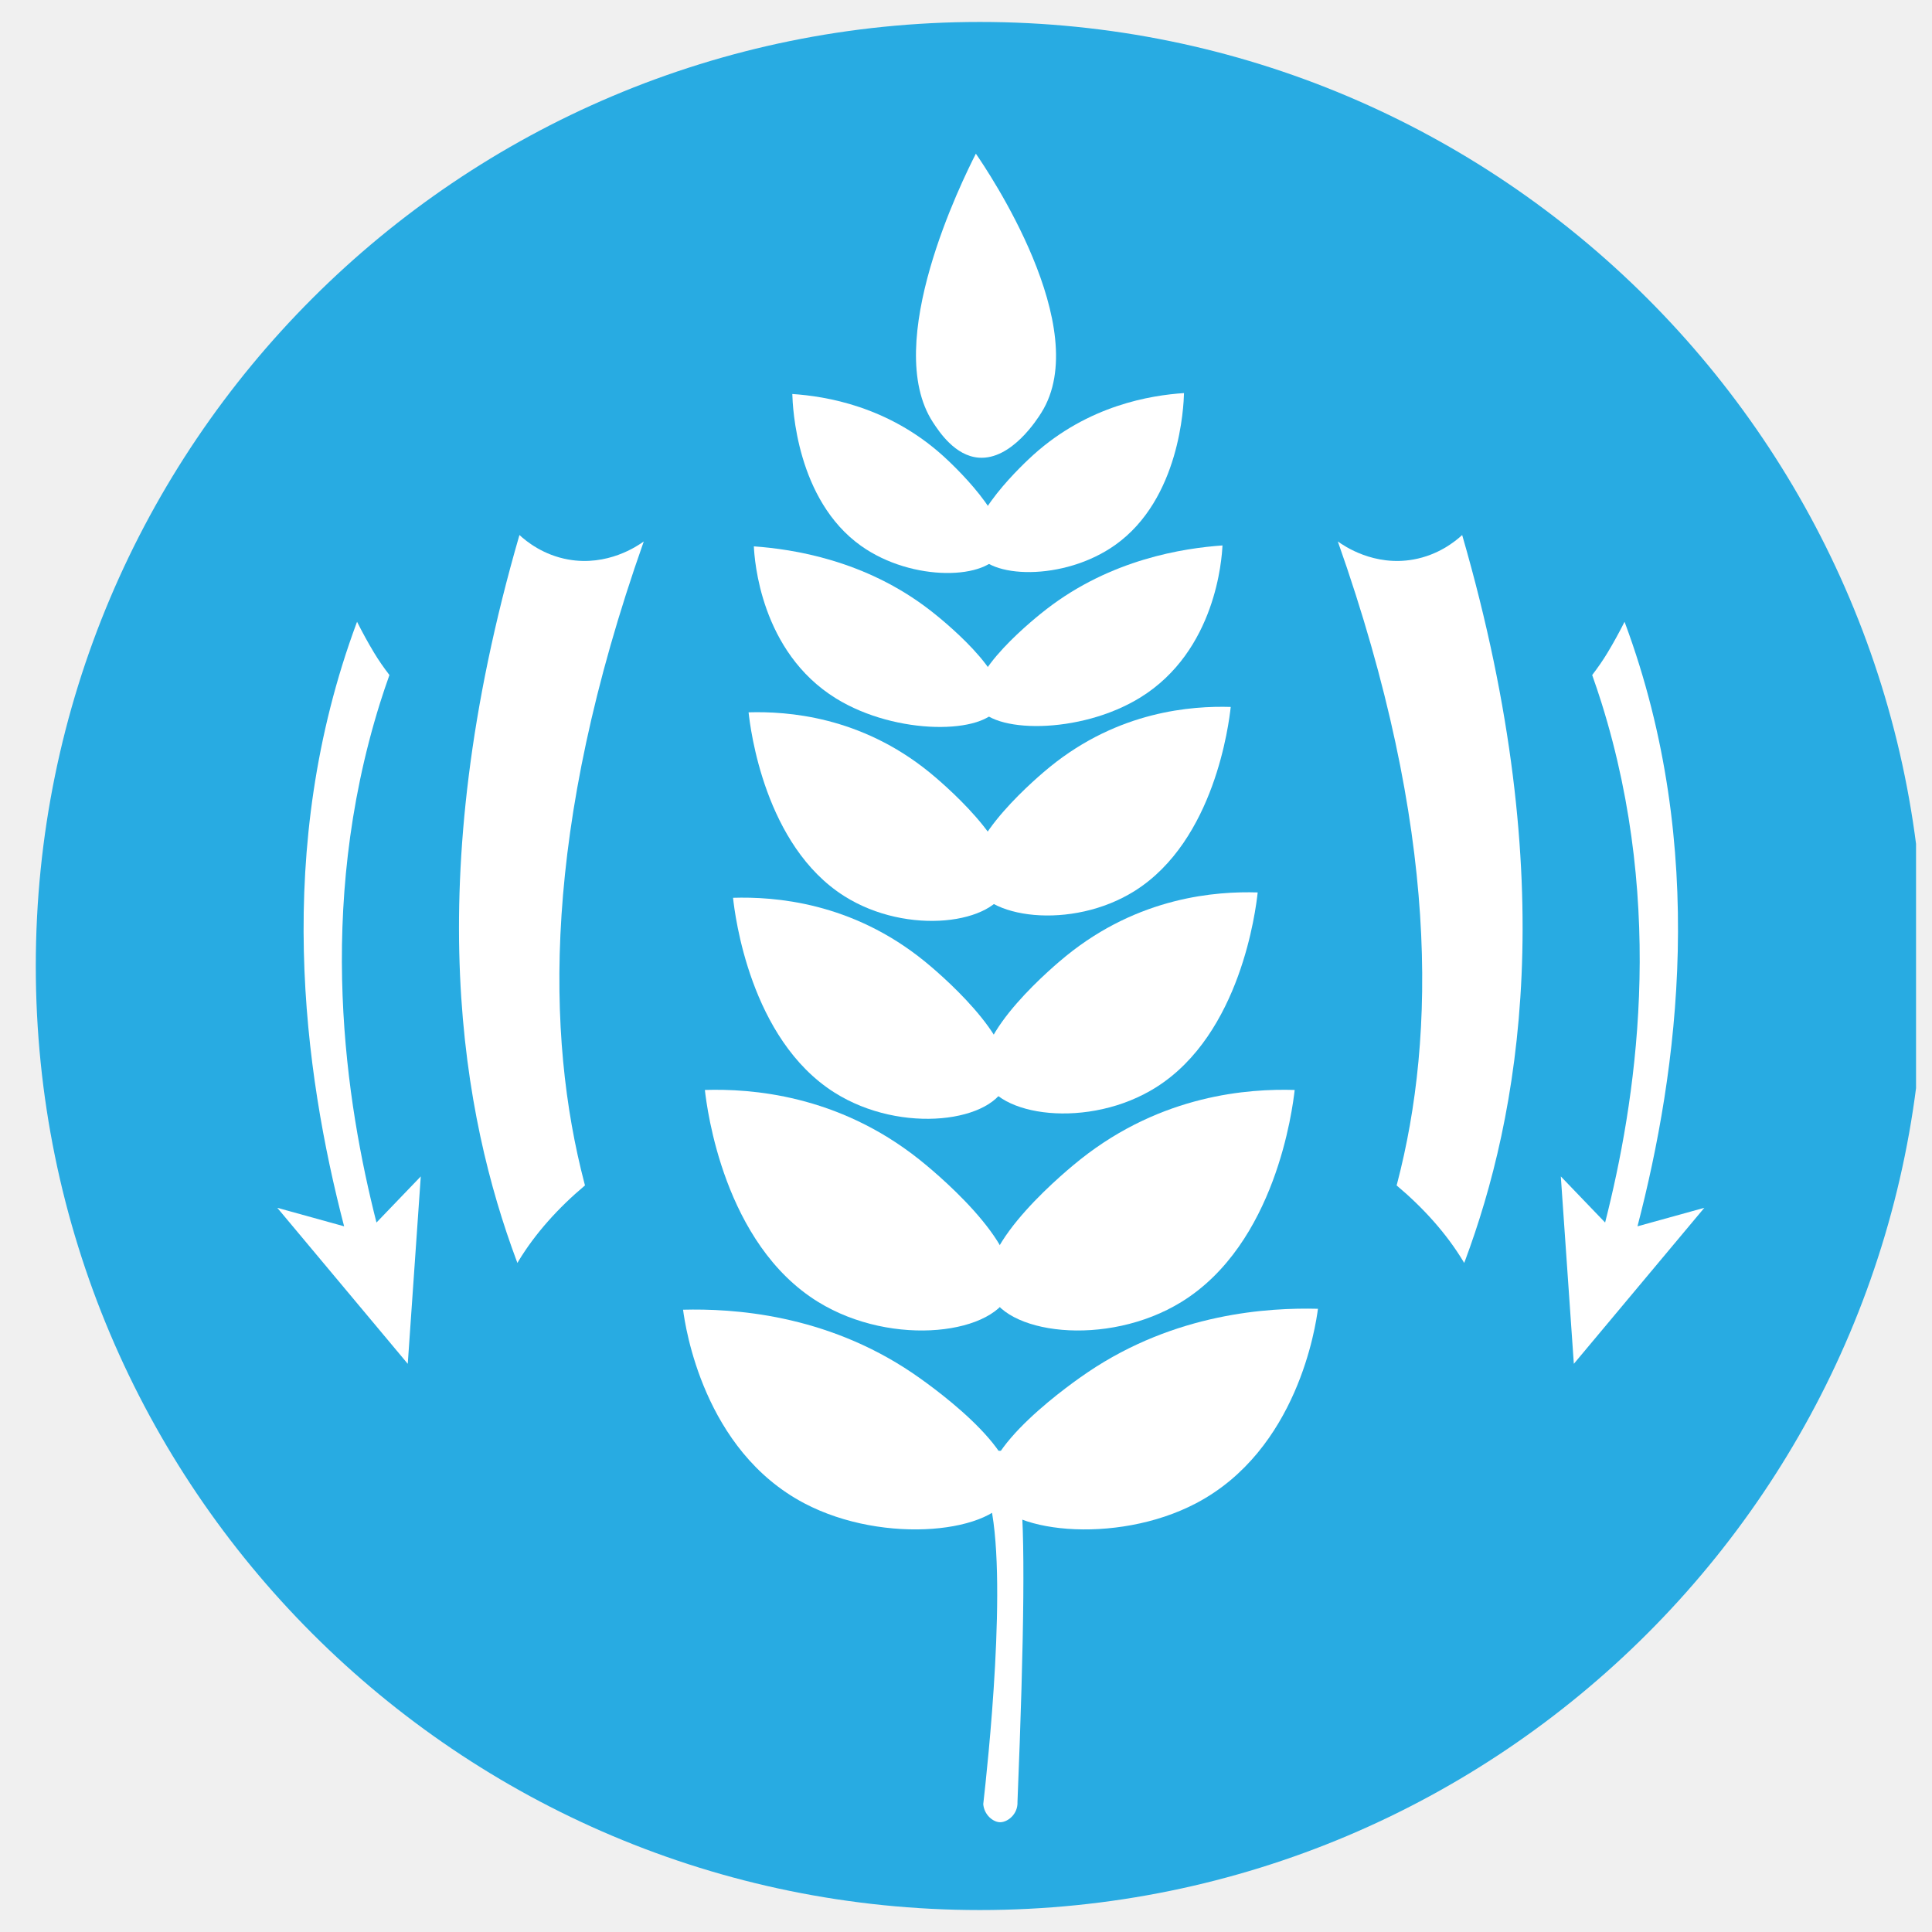
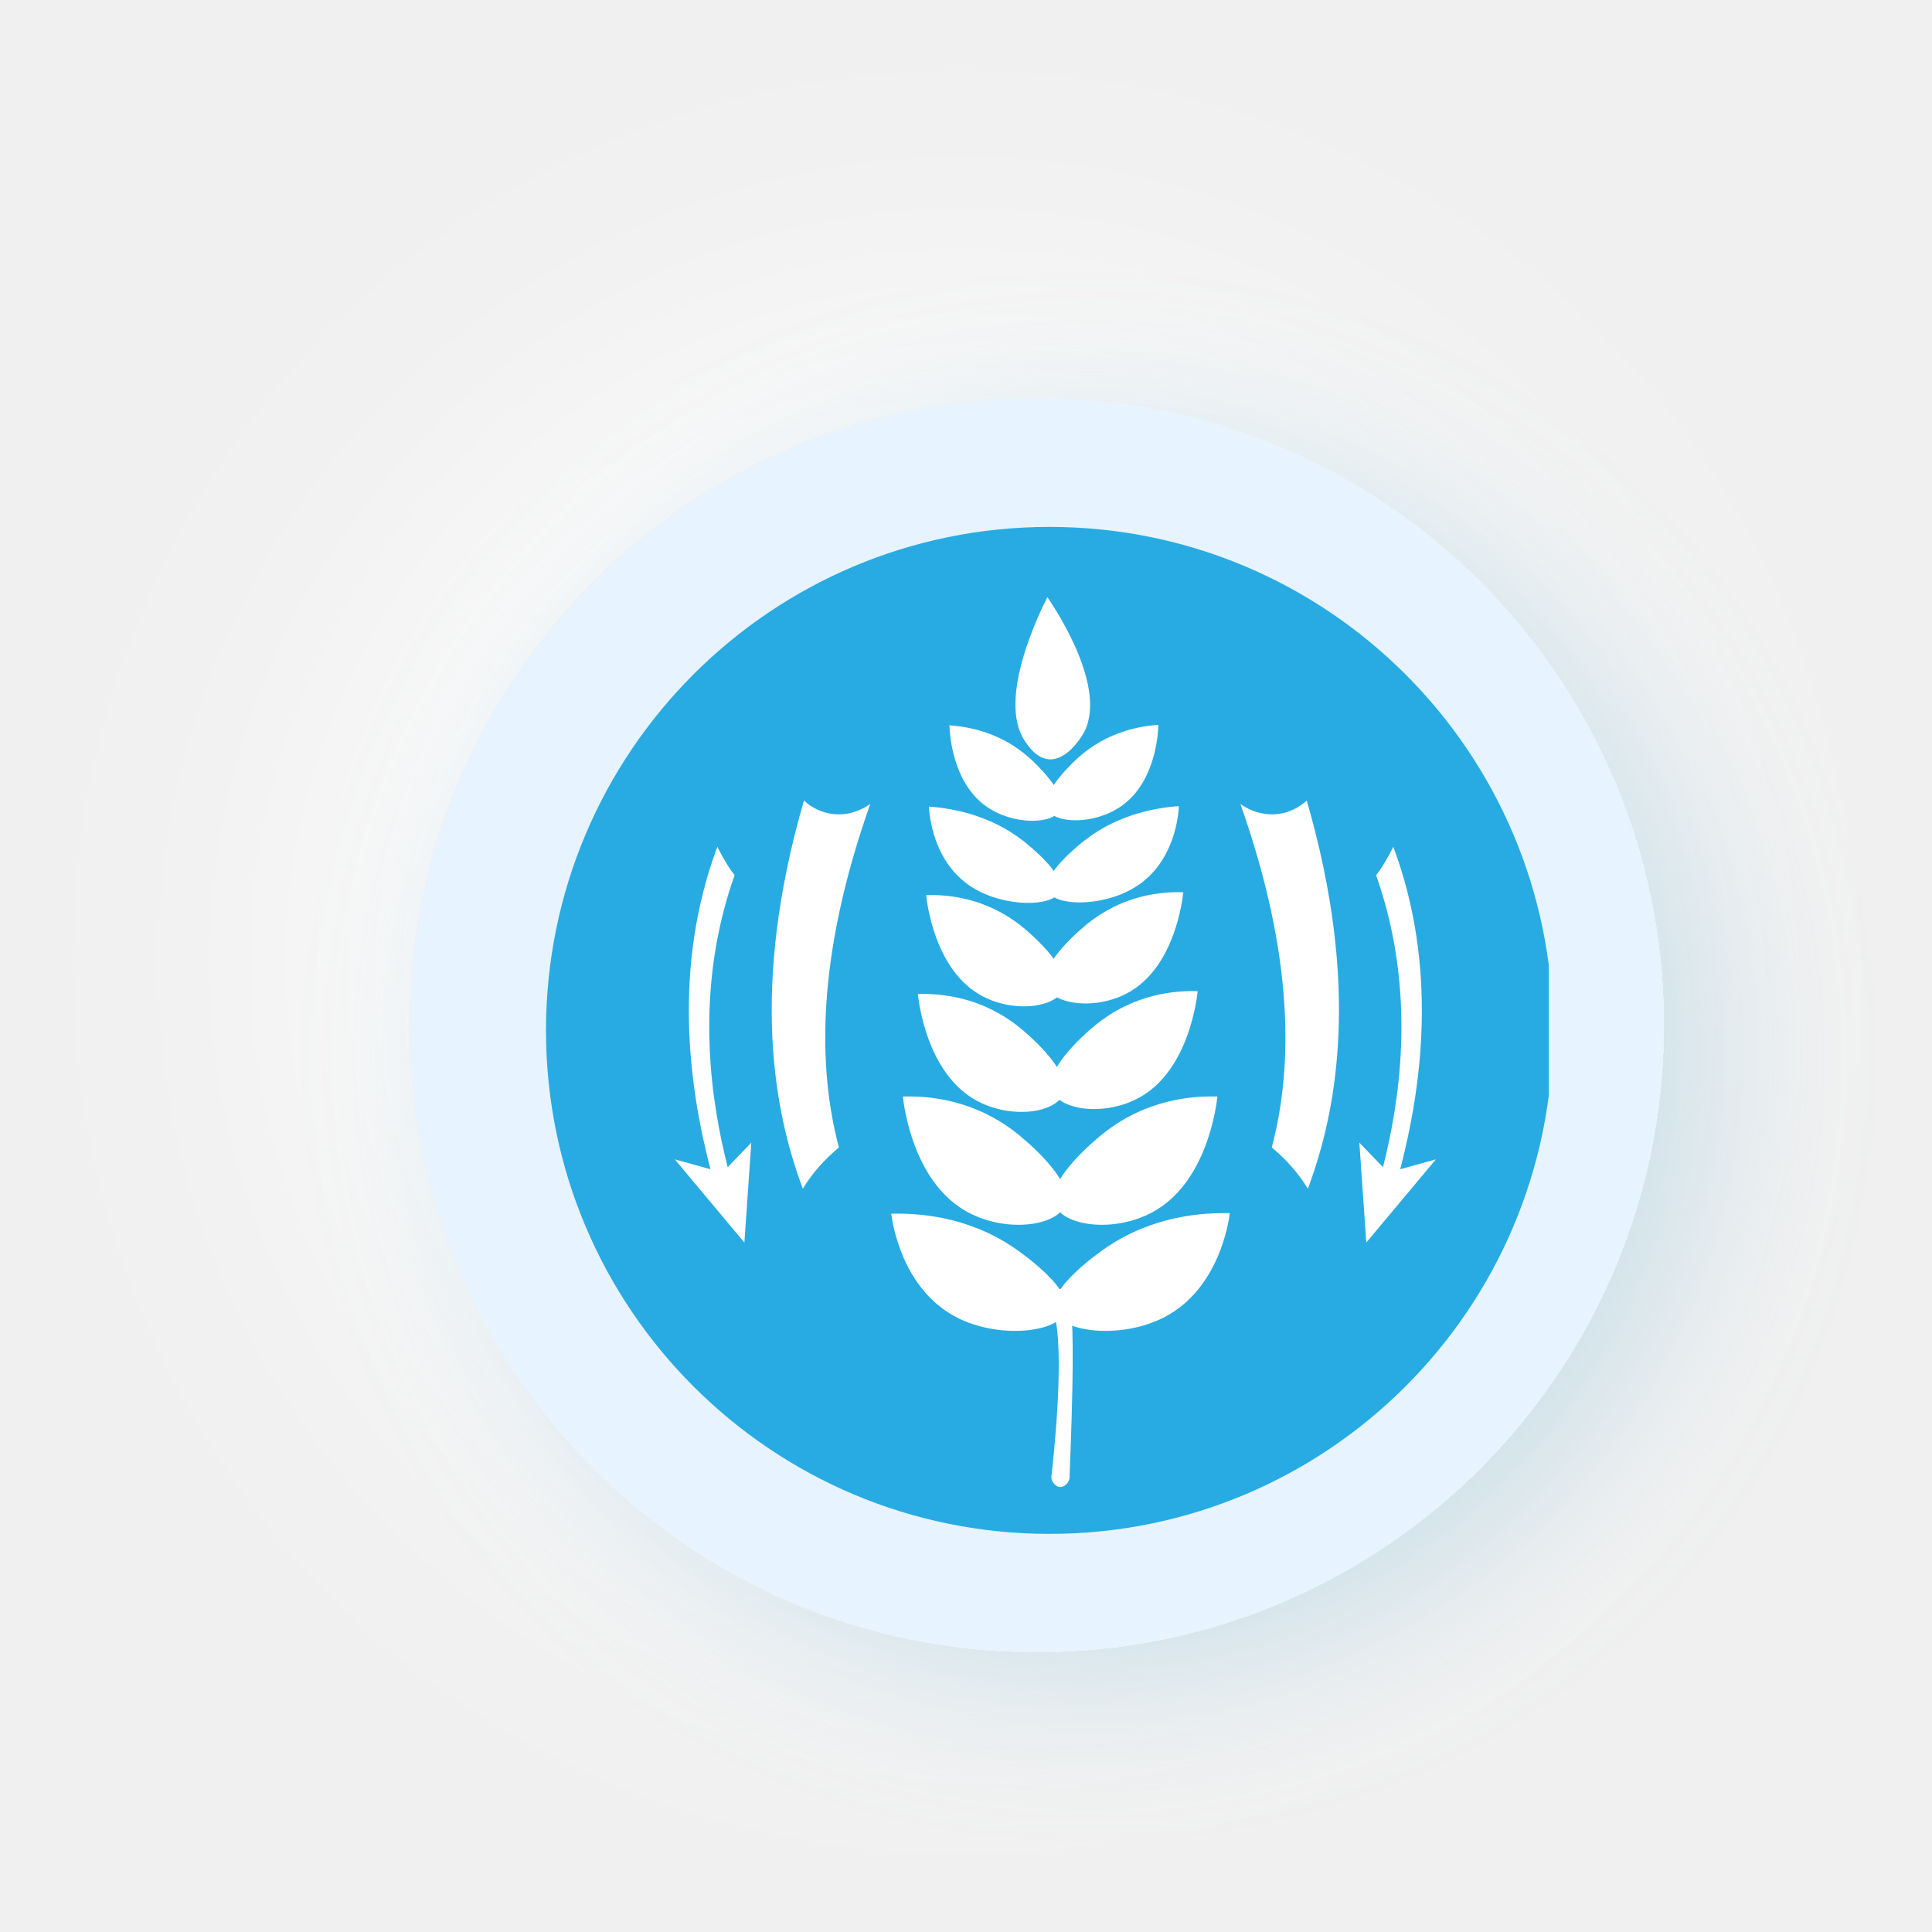
- <svg xmlns="http://www.w3.org/2000/svg" width="88" height="88" viewBox="0 0 88 88" fill="none">
-   <g clip-path="url(#clip0_48_84)">
-     <g clip-path="url(#clip1_48_84)">
-       <path d="M44.63 87C68.378 87 87.63 67.748 87.63 44C87.63 20.252 68.378 1 44.63 1C20.881 1 1.63 20.252 1.63 44C1.63 67.748 20.881 87 44.63 87Z" fill="#28ABE2" />
-       <path d="M36.684 64.938C38.208 64.584 39.729 64.23 41.252 63.877C41.755 65.186 43.536 66.101 45.537 66.083C47.503 66.065 49.226 65.152 49.711 63.863C51.557 64.362 53.406 64.862 55.252 65.362C52.422 65.288 47.665 65.368 46.632 66.937C46.378 67.323 46.431 67.672 46.453 67.818C46.709 69.619 46.652 74.495 46.345 82.07C46.372 82.634 45.895 83.004 45.55 83C45.229 82.996 44.825 82.66 44.786 82.176C44.971 80.543 45.944 71.674 45.048 68.256C44.967 67.95 44.811 67.457 44.303 66.937C42.579 65.172 38.629 64.956 36.684 64.938Z" fill="white" />
-       <path d="M45.062 67.996C45.684 69.803 50.81 70.401 54.484 68.47C59.103 66.041 59.929 60.398 60.031 59.613C57.783 59.557 53.544 59.799 49.539 62.509C49.031 62.851 44.388 66.041 45.062 67.996Z" fill="white" />
-       <path d="M46.017 68.002C45.397 69.803 40.294 70.397 36.637 68.474C32.037 66.055 31.215 60.438 31.113 59.655C33.352 59.599 37.573 59.841 41.56 62.539C42.064 62.881 46.688 66.057 46.017 68.002Z" fill="white" />
-       <path d="M45.056 58.785C45.635 60.756 50.398 61.406 53.814 59.301C58.108 56.653 58.874 50.504 58.971 49.646C56.882 49.584 52.941 49.85 49.218 52.803C48.747 53.178 44.431 56.657 45.056 58.785Z" fill="white" />
-       <path d="M46.021 58.785C45.442 60.756 40.679 61.406 37.264 59.301C32.969 56.653 32.203 50.504 32.106 49.646C34.195 49.584 38.137 49.85 41.859 52.803C42.33 53.178 46.648 56.657 46.021 58.785Z" fill="white" />
-       <path d="M44.821 49.047C45.34 50.858 49.608 51.455 52.667 49.52C56.514 47.088 57.201 41.437 57.286 40.649C55.414 40.593 51.884 40.835 48.55 43.55C48.128 43.894 44.262 47.09 44.821 49.047Z" fill="white" />
-       <path d="M44.297 40.124C44.788 41.833 48.814 42.396 51.699 40.571C55.329 38.275 55.977 32.944 56.058 32.2C54.292 32.148 50.962 32.376 47.815 34.937C47.417 35.262 43.767 38.279 44.297 40.124Z" fill="white" />
-       <path d="M45.854 49.291C45.336 51.102 41.067 51.699 38.008 49.764C34.162 47.332 33.474 41.681 33.389 40.893C35.261 40.837 38.791 41.079 42.125 43.794C42.549 44.138 46.416 47.334 45.854 49.291Z" fill="white" />
-       <path d="M45.858 40.37C45.367 42.079 41.341 42.642 38.456 40.817C34.826 38.521 34.177 33.19 34.097 32.446C35.862 32.394 39.193 32.622 42.34 35.182C42.738 35.508 46.386 38.523 45.858 40.37Z" fill="white" />
-       <path d="M44.581 20.846C46.075 20.96 47.259 19.073 47.432 18.797C49.852 14.946 44.967 7.75 44.449 7C43.844 8.193 40.143 15.641 42.496 19.237C42.776 19.663 43.495 20.764 44.581 20.846Z" fill="white" />
-       <path d="M44.516 32.126C45.127 33.411 49.184 33.469 51.934 31.774C55.39 29.643 55.654 25.43 55.682 24.844C53.916 24.97 50.609 25.464 47.655 27.755C47.279 28.044 43.854 30.739 44.516 32.126Z" fill="white" />
-       <path d="M44.429 25.07C44.971 26.369 48.461 26.485 50.8 24.82C53.743 22.725 53.914 18.494 53.93 17.904C52.414 18.006 49.577 18.456 47.068 20.718C46.749 21.006 43.842 23.667 44.429 25.07Z" fill="white" />
-       <path d="M45.503 32.168C44.892 33.453 40.834 33.511 38.085 31.816C34.629 29.686 34.365 25.472 34.337 24.886C36.103 25.012 39.41 25.506 42.364 27.797C42.74 28.086 46.163 30.781 45.503 32.168Z" fill="white" />
-       <path d="M45.59 25.112C45.048 26.411 41.558 26.527 39.218 24.862C36.276 22.767 36.105 18.536 36.089 17.946C37.605 18.048 40.442 18.498 42.951 20.76C43.268 21.046 46.177 23.707 45.59 25.112Z" fill="white" />
-       <path d="M23.612 57.448C24.379 56.179 25.431 55.014 26.645 53.994C26.637 53.962 26.628 53.93 26.62 53.898C24.864 47.178 24.692 37.775 29.323 24.662C29.042 24.866 27.674 25.808 25.877 25.484C24.746 25.28 23.989 24.672 23.66 24.37C19.048 40.278 21.1 50.902 23.526 57.416C23.54 57.454 23.555 57.49 23.569 57.526C23.583 57.5 23.597 57.474 23.612 57.448Z" fill="white" />
-       <path d="M15.674 55.857C13.842 48.813 12.425 38.66 16.244 28.372C16.25 28.356 16.256 28.34 16.264 28.322C16.506 28.804 16.764 29.276 17.04 29.733C17.249 30.081 17.485 30.417 17.738 30.747C17.59 31.161 17.448 31.582 17.312 32.014C14.352 41.465 15.775 50.282 17.148 55.685C17.82 54.986 18.494 54.284 19.166 53.584C18.969 56.429 18.77 59.275 18.573 62.12L12.63 55.014C13.643 55.293 14.659 55.575 15.674 55.857Z" fill="white" />
-       <path d="M66.647 57.448C65.88 56.179 64.828 55.014 63.614 53.994C63.622 53.962 63.632 53.93 63.64 53.898C65.395 47.178 65.567 37.775 60.936 24.662C61.218 24.866 62.585 25.808 64.382 25.484C65.514 25.28 66.27 24.672 66.6 24.37C71.211 40.278 69.159 50.902 66.734 57.416C66.72 57.454 66.704 57.49 66.69 57.526C66.676 57.5 66.663 57.474 66.647 57.448Z" fill="white" />
-       <path d="M74.585 55.857C76.418 48.813 77.835 38.66 74.015 28.372C74.009 28.356 74.004 28.34 73.996 28.322C73.753 28.804 73.495 29.276 73.219 29.733C73.01 30.081 72.774 30.417 72.522 30.747C72.669 31.161 72.811 31.582 72.947 32.014C75.907 41.465 74.484 50.282 73.111 55.685C72.439 54.986 71.765 54.284 71.093 53.584C71.29 56.429 71.489 59.275 71.686 62.12L77.63 55.014C76.615 55.293 75.6 55.575 74.585 55.857Z" fill="white" />
+ <svg xmlns="http://www.w3.org/2000/svg" width="165" height="165" viewBox="0 0 165 165" fill="none">
+   <g filter="url(#filter0_dd_168_4)">
+     <circle cx="88.545" cy="87.545" r="53.545" fill="#E7F3FF" />
+   </g>
+   <g clip-path="url(#clip0_168_4)">
+     <g clip-path="url(#clip1_168_4)">
+       <path d="M89.63 131C113.378 131 132.63 111.748 132.63 88C132.63 64.252 113.378 45 89.63 45C65.881 45 46.63 64.252 46.63 88C46.63 111.748 65.881 131 89.63 131Z" fill="#28ABE2" />
+       <path d="M81.684 108.938C83.207 108.584 84.729 108.23 86.252 107.877C86.755 109.186 88.536 110.101 90.537 110.083C92.503 110.065 94.226 109.152 94.711 107.863C96.557 108.362 98.406 108.862 100.252 109.362C97.422 109.288 92.665 109.368 91.632 110.937C91.378 111.323 91.431 111.672 91.453 111.818C91.709 113.619 91.652 118.495 91.345 126.07C91.372 126.634 90.895 127.004 90.55 127C90.229 126.996 89.825 126.66 89.786 126.176C89.971 124.543 90.945 115.674 90.048 112.256C89.967 111.95 89.811 111.457 89.303 110.937C87.579 109.172 83.629 108.956 81.684 108.938Z" fill="white" />
+       <path d="M90.062 111.996C90.684 113.803 95.81 114.401 99.484 112.47C104.103 110.041 104.929 104.398 105.031 103.613C102.783 103.557 98.544 103.799 94.539 106.509C94.031 106.851 89.388 110.041 90.062 111.996Z" fill="white" />
+       <path d="M91.017 112.002C90.397 113.803 85.294 114.397 81.637 112.474C77.037 110.055 76.215 104.438 76.113 103.655C78.352 103.599 82.573 103.841 86.56 106.539C87.064 106.881 91.688 110.057 91.017 112.002Z" fill="white" />
+       <path d="M90.056 102.785C90.635 104.756 95.398 105.406 98.814 103.301C103.108 100.653 103.874 94.504 103.971 93.646C101.882 93.585 97.941 93.85 94.218 96.803C93.747 97.178 89.431 100.657 90.056 102.785Z" fill="white" />
+       <path d="M91.021 102.785C90.442 104.756 85.679 105.406 82.264 103.301C77.969 100.653 77.203 94.504 77.106 93.646C79.195 93.585 83.137 93.85 86.859 96.803C87.33 97.178 91.648 100.657 91.021 102.785Z" fill="white" />
+       <path d="M89.821 93.047C90.34 94.858 94.608 95.455 97.667 93.52C101.513 91.088 102.201 85.437 102.286 84.649C100.414 84.593 96.884 84.835 93.55 87.55C93.128 87.894 89.262 91.09 89.821 93.047Z" fill="white" />
+       <path d="M89.297 84.124C89.788 85.833 93.814 86.396 96.699 84.571C100.329 82.275 100.977 76.944 101.058 76.2C99.293 76.148 95.962 76.376 92.815 78.937C92.417 79.262 88.767 82.279 89.297 84.124Z" fill="white" />
+       <path d="M90.854 93.291C90.336 95.102 86.067 95.699 83.008 93.764C79.162 91.332 78.474 85.681 78.389 84.893C80.261 84.837 83.791 85.079 87.125 87.794C87.549 88.138 91.415 91.334 90.854 93.291Z" fill="white" />
+       <path d="M90.858 84.37C90.367 86.079 86.341 86.642 83.456 84.817C79.826 82.521 79.177 77.189 79.097 76.446C80.862 76.394 84.193 76.622 87.34 79.182C87.738 79.508 91.386 82.523 90.858 84.37Z" fill="white" />
+       <path d="M89.581 64.846C91.075 64.96 92.259 63.073 92.432 62.797C94.853 58.946 89.967 51.75 89.449 51C88.844 52.193 85.143 59.641 87.496 63.237C87.776 63.663 88.495 64.764 89.581 64.846Z" fill="white" />
+       <path d="M89.516 76.126C90.127 77.411 94.184 77.469 96.933 75.774C100.39 73.644 100.654 69.43 100.682 68.844C98.916 68.97 95.609 69.464 92.655 71.754C92.279 72.044 88.854 74.739 89.516 76.126Z" fill="white" />
+       <path d="M89.429 69.07C89.971 70.369 93.461 70.485 95.8 68.82C98.743 66.725 98.914 62.494 98.93 61.904C97.414 62.006 94.577 62.456 92.068 64.718C91.749 65.006 88.842 67.667 89.429 69.07Z" fill="white" />
+       <path d="M90.503 76.168C89.892 77.453 85.835 77.511 83.085 75.816C79.629 73.686 79.365 69.472 79.337 68.886C81.103 69.012 84.41 69.506 87.364 71.796C87.74 72.086 91.163 74.781 90.503 76.168Z" fill="white" />
+       <path d="M90.59 69.112C90.048 70.411 86.558 70.527 84.219 68.862C81.276 66.767 81.105 62.536 81.089 61.946C82.605 62.048 85.442 62.498 87.951 64.76C88.268 65.046 91.177 67.707 90.59 69.112Z" fill="white" />
+       <path d="M68.612 101.448C69.379 100.179 70.431 99.013 71.645 97.994C71.638 97.962 71.628 97.93 71.62 97.898C69.864 91.178 69.692 81.775 74.323 68.662C74.042 68.866 72.674 69.808 70.877 69.484C69.746 69.28 68.989 68.672 68.66 68.37C64.048 84.278 66.1 94.902 68.526 101.416C68.54 101.454 68.555 101.49 68.569 101.526C68.583 101.5 68.597 101.474 68.612 101.448Z" fill="white" />
+       <path d="M60.674 99.857C58.842 92.813 57.425 82.66 61.244 72.372C61.25 72.356 61.256 72.34 61.264 72.322C61.506 72.804 61.764 73.276 62.04 73.734C62.249 74.081 62.486 74.417 62.738 74.747C62.59 75.161 62.448 75.582 62.312 76.014C59.352 85.465 60.775 94.282 62.148 99.685C62.821 98.986 63.495 98.284 64.166 97.584C63.969 100.429 63.77 103.275 63.573 106.12L57.63 99.013C58.643 99.293 59.66 99.575 60.674 99.857Z" fill="white" />
+       <path d="M111.647 101.448C110.88 100.179 109.828 99.013 108.614 97.994C108.622 97.962 108.632 97.93 108.64 97.898C110.395 91.178 110.567 81.775 105.936 68.662C106.218 68.866 107.585 69.808 109.383 69.484C110.514 69.28 111.27 68.672 111.6 68.37C116.211 84.278 114.16 94.902 111.734 101.416C111.72 101.454 111.704 101.49 111.69 101.526C111.676 101.5 111.663 101.474 111.647 101.448Z" fill="white" />
+       <path d="M119.585 99.857C121.418 92.813 122.835 82.66 119.015 72.372C119.009 72.356 119.004 72.34 118.996 72.322C118.753 72.804 118.495 73.276 118.219 73.734C118.01 74.081 117.774 74.417 117.522 74.747C117.669 75.161 117.811 75.582 117.947 76.014C120.907 85.465 119.484 94.282 118.111 99.685C117.439 98.986 116.765 98.284 116.093 97.584C116.29 100.429 116.489 103.275 116.686 106.12L122.63 99.013C121.615 99.293 120.6 99.575 119.585 99.857Z" fill="white" />
    </g>
  </g>
  <defs>
-     <clipPath id="clip0_48_84">
-       <rect width="86.564" height="86.564" fill="white" transform="translate(0.708984 0.708984)" />
+     <filter id="filter0_dd_168_4" x="0.196" y="0.088" width="164.204" height="164.204" filterUnits="userSpaceOnUse" color-interpolation-filters="sRGB">
+       <feFlood flood-opacity="0" result="BackgroundImageFix" />
+       <feColorMatrix in="SourceAlpha" type="matrix" values="0 0 0 0 0 0 0 0 0 0 0 0 0 0 0 0 0 0 127 0" result="hardAlpha" />
+       <feOffset dx="-6.247" dy="-5.354" />
+       <feGaussianBlur stdDeviation="14.279" />
+       <feComposite in2="hardAlpha" operator="out" />
+       <feColorMatrix type="matrix" values="0 0 0 0 1 0 0 0 0 1 0 0 0 0 1 0 0 0 0.89 0" />
+       <feBlend mode="normal" in2="BackgroundImageFix" result="effect1_dropShadow_168_4" />
+       <feColorMatrix in="SourceAlpha" type="matrix" values="0 0 0 0 0 0 0 0 0 0 0 0 0 0 0 0 0 0 127 0" result="hardAlpha" />
+       <feOffset dx="4.462" dy="2.677" />
+       <feGaussianBlur stdDeviation="6.247" />
+       <feComposite in2="hardAlpha" operator="out" />
+       <feColorMatrix type="matrix" values="0 0 0 0 0.499 0 0 0 0 0.737 0 0 0 0 0.838 0 0 0 0.33 0" />
+       <feBlend mode="normal" in2="effect1_dropShadow_168_4" result="effect2_dropShadow_168_4" />
+       <feBlend mode="normal" in="SourceGraphic" in2="effect2_dropShadow_168_4" result="shape" />
+     </filter>
+     <clipPath id="clip0_168_4">
+       <rect width="86.564" height="86.564" fill="white" transform="translate(45.709 44.709)" />
    </clipPath>
-     <clipPath id="clip1_48_84">
-       <rect width="86" height="86" fill="white" transform="translate(1.62964 1)" />
+     <clipPath id="clip1_168_4">
+       <rect width="86" height="86" fill="white" transform="translate(46.6296 45)" />
    </clipPath>
  </defs>
</svg>
